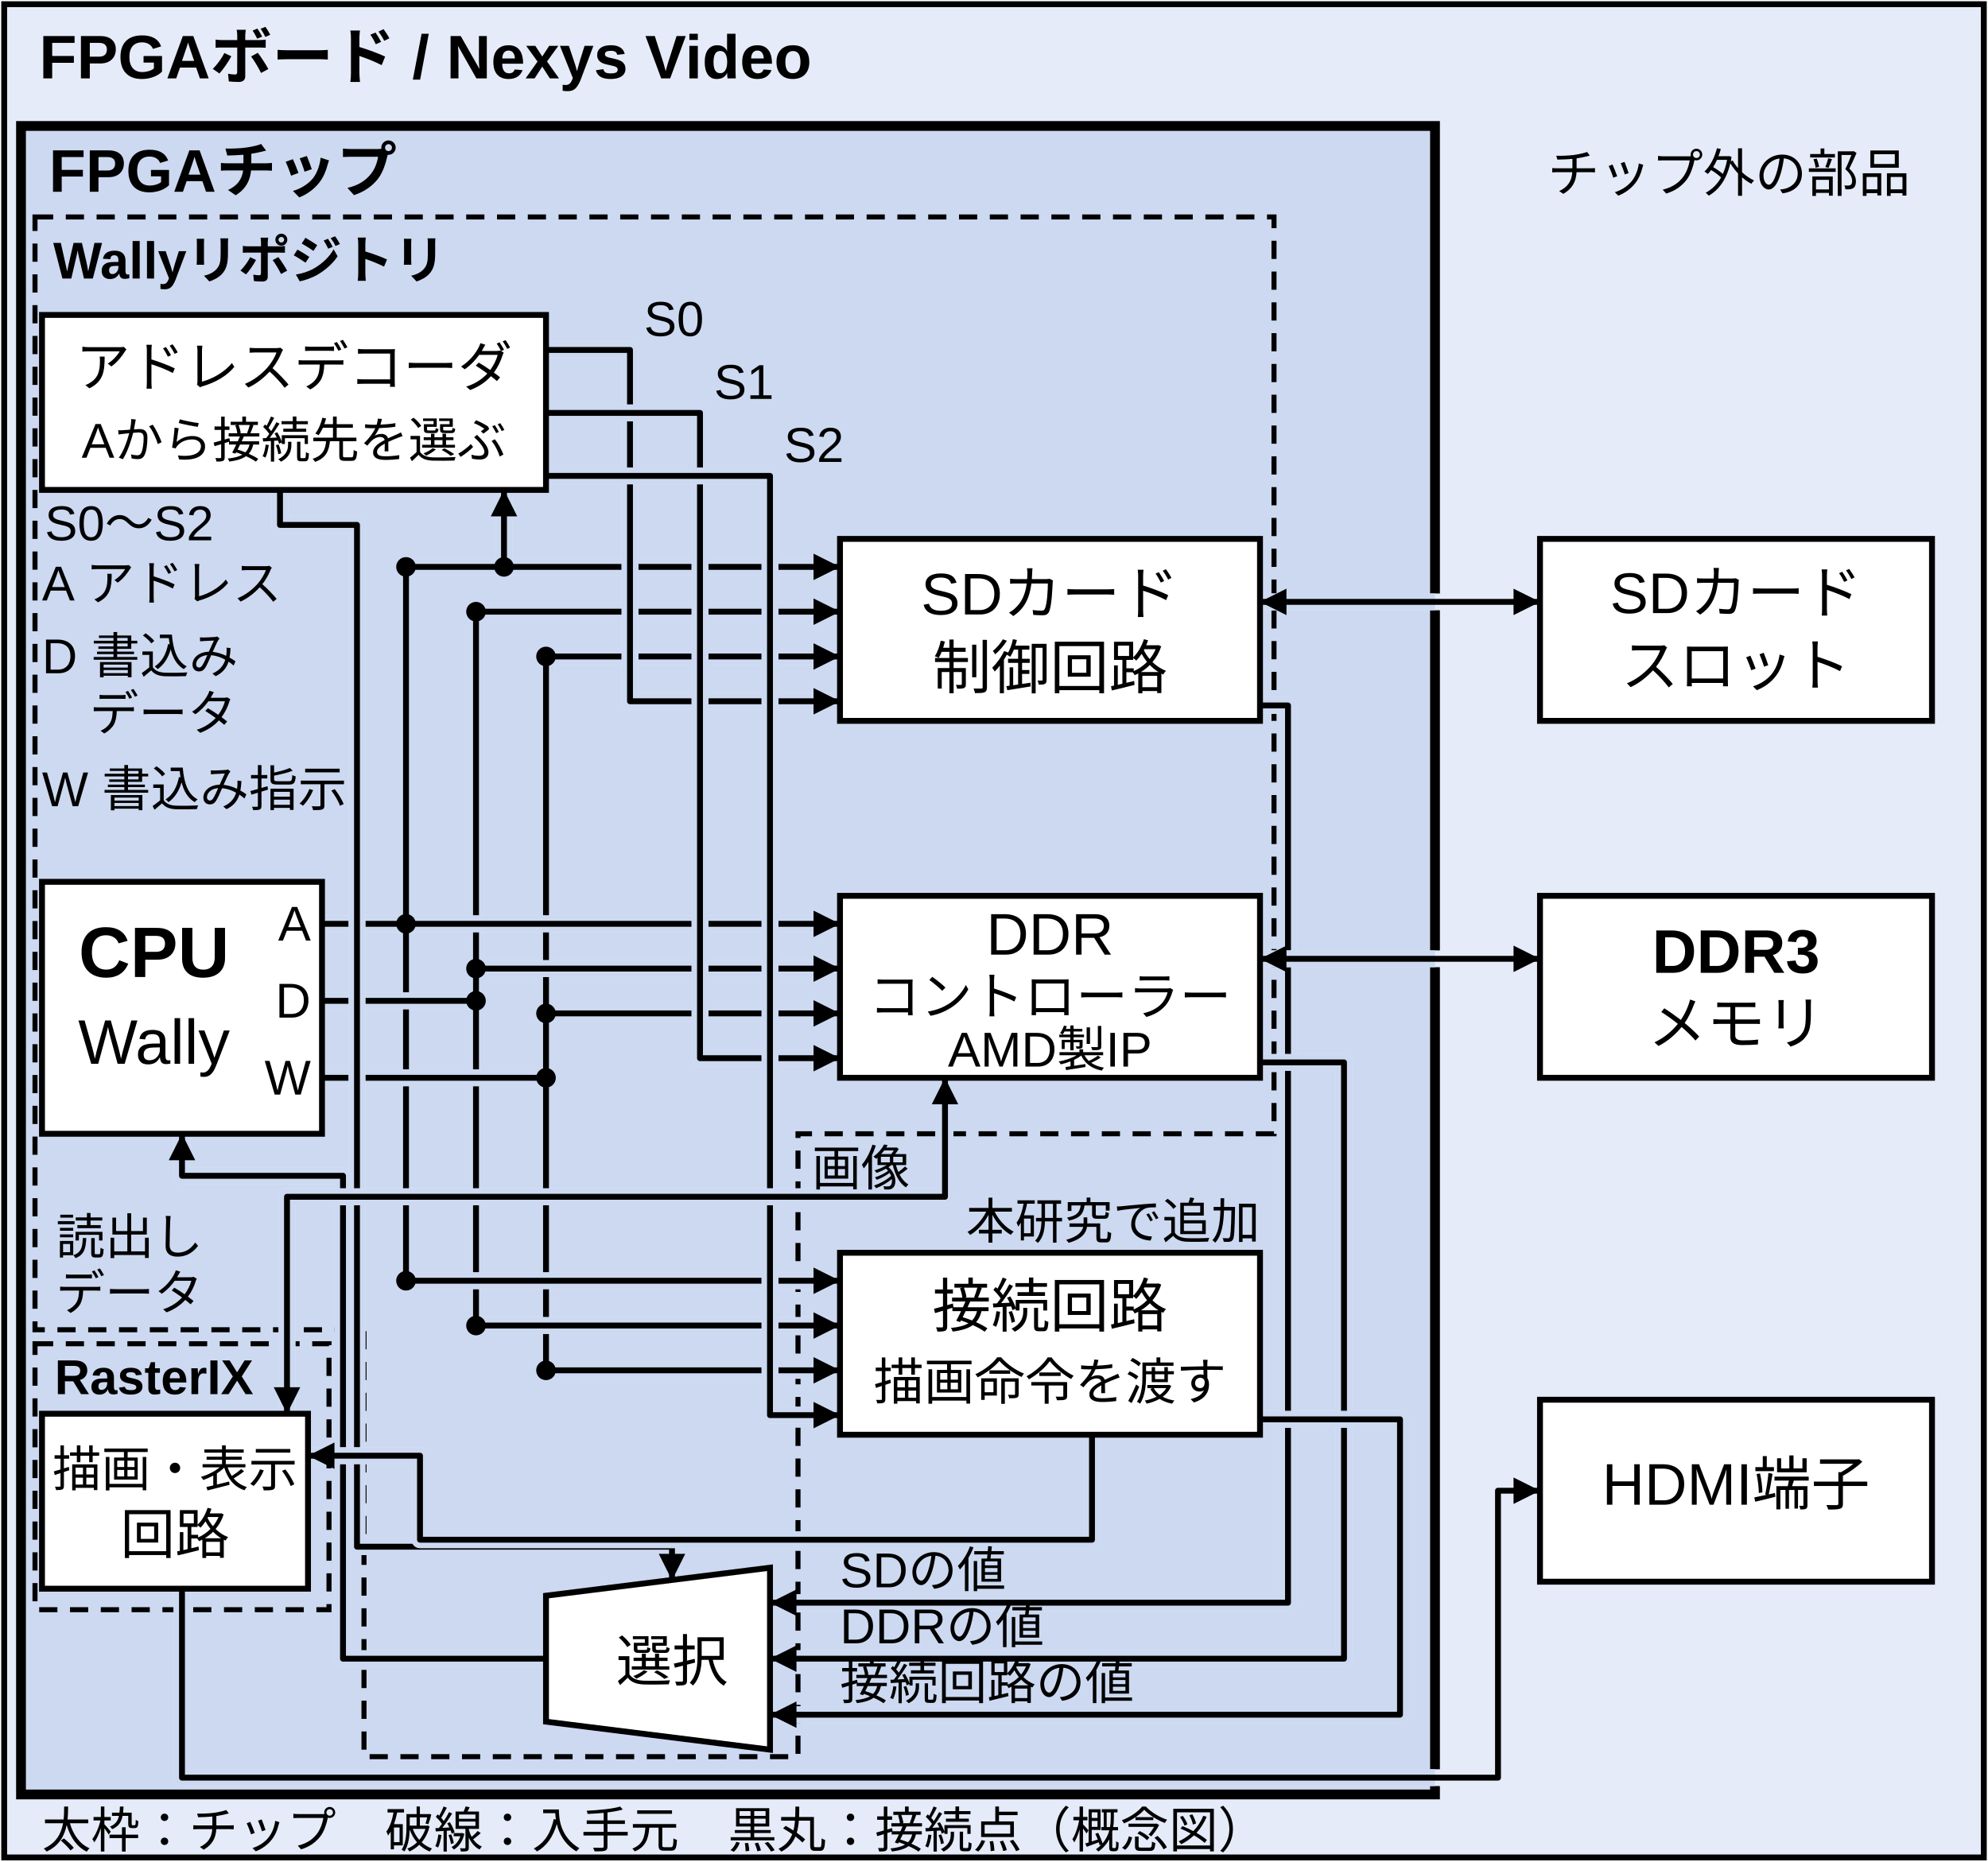
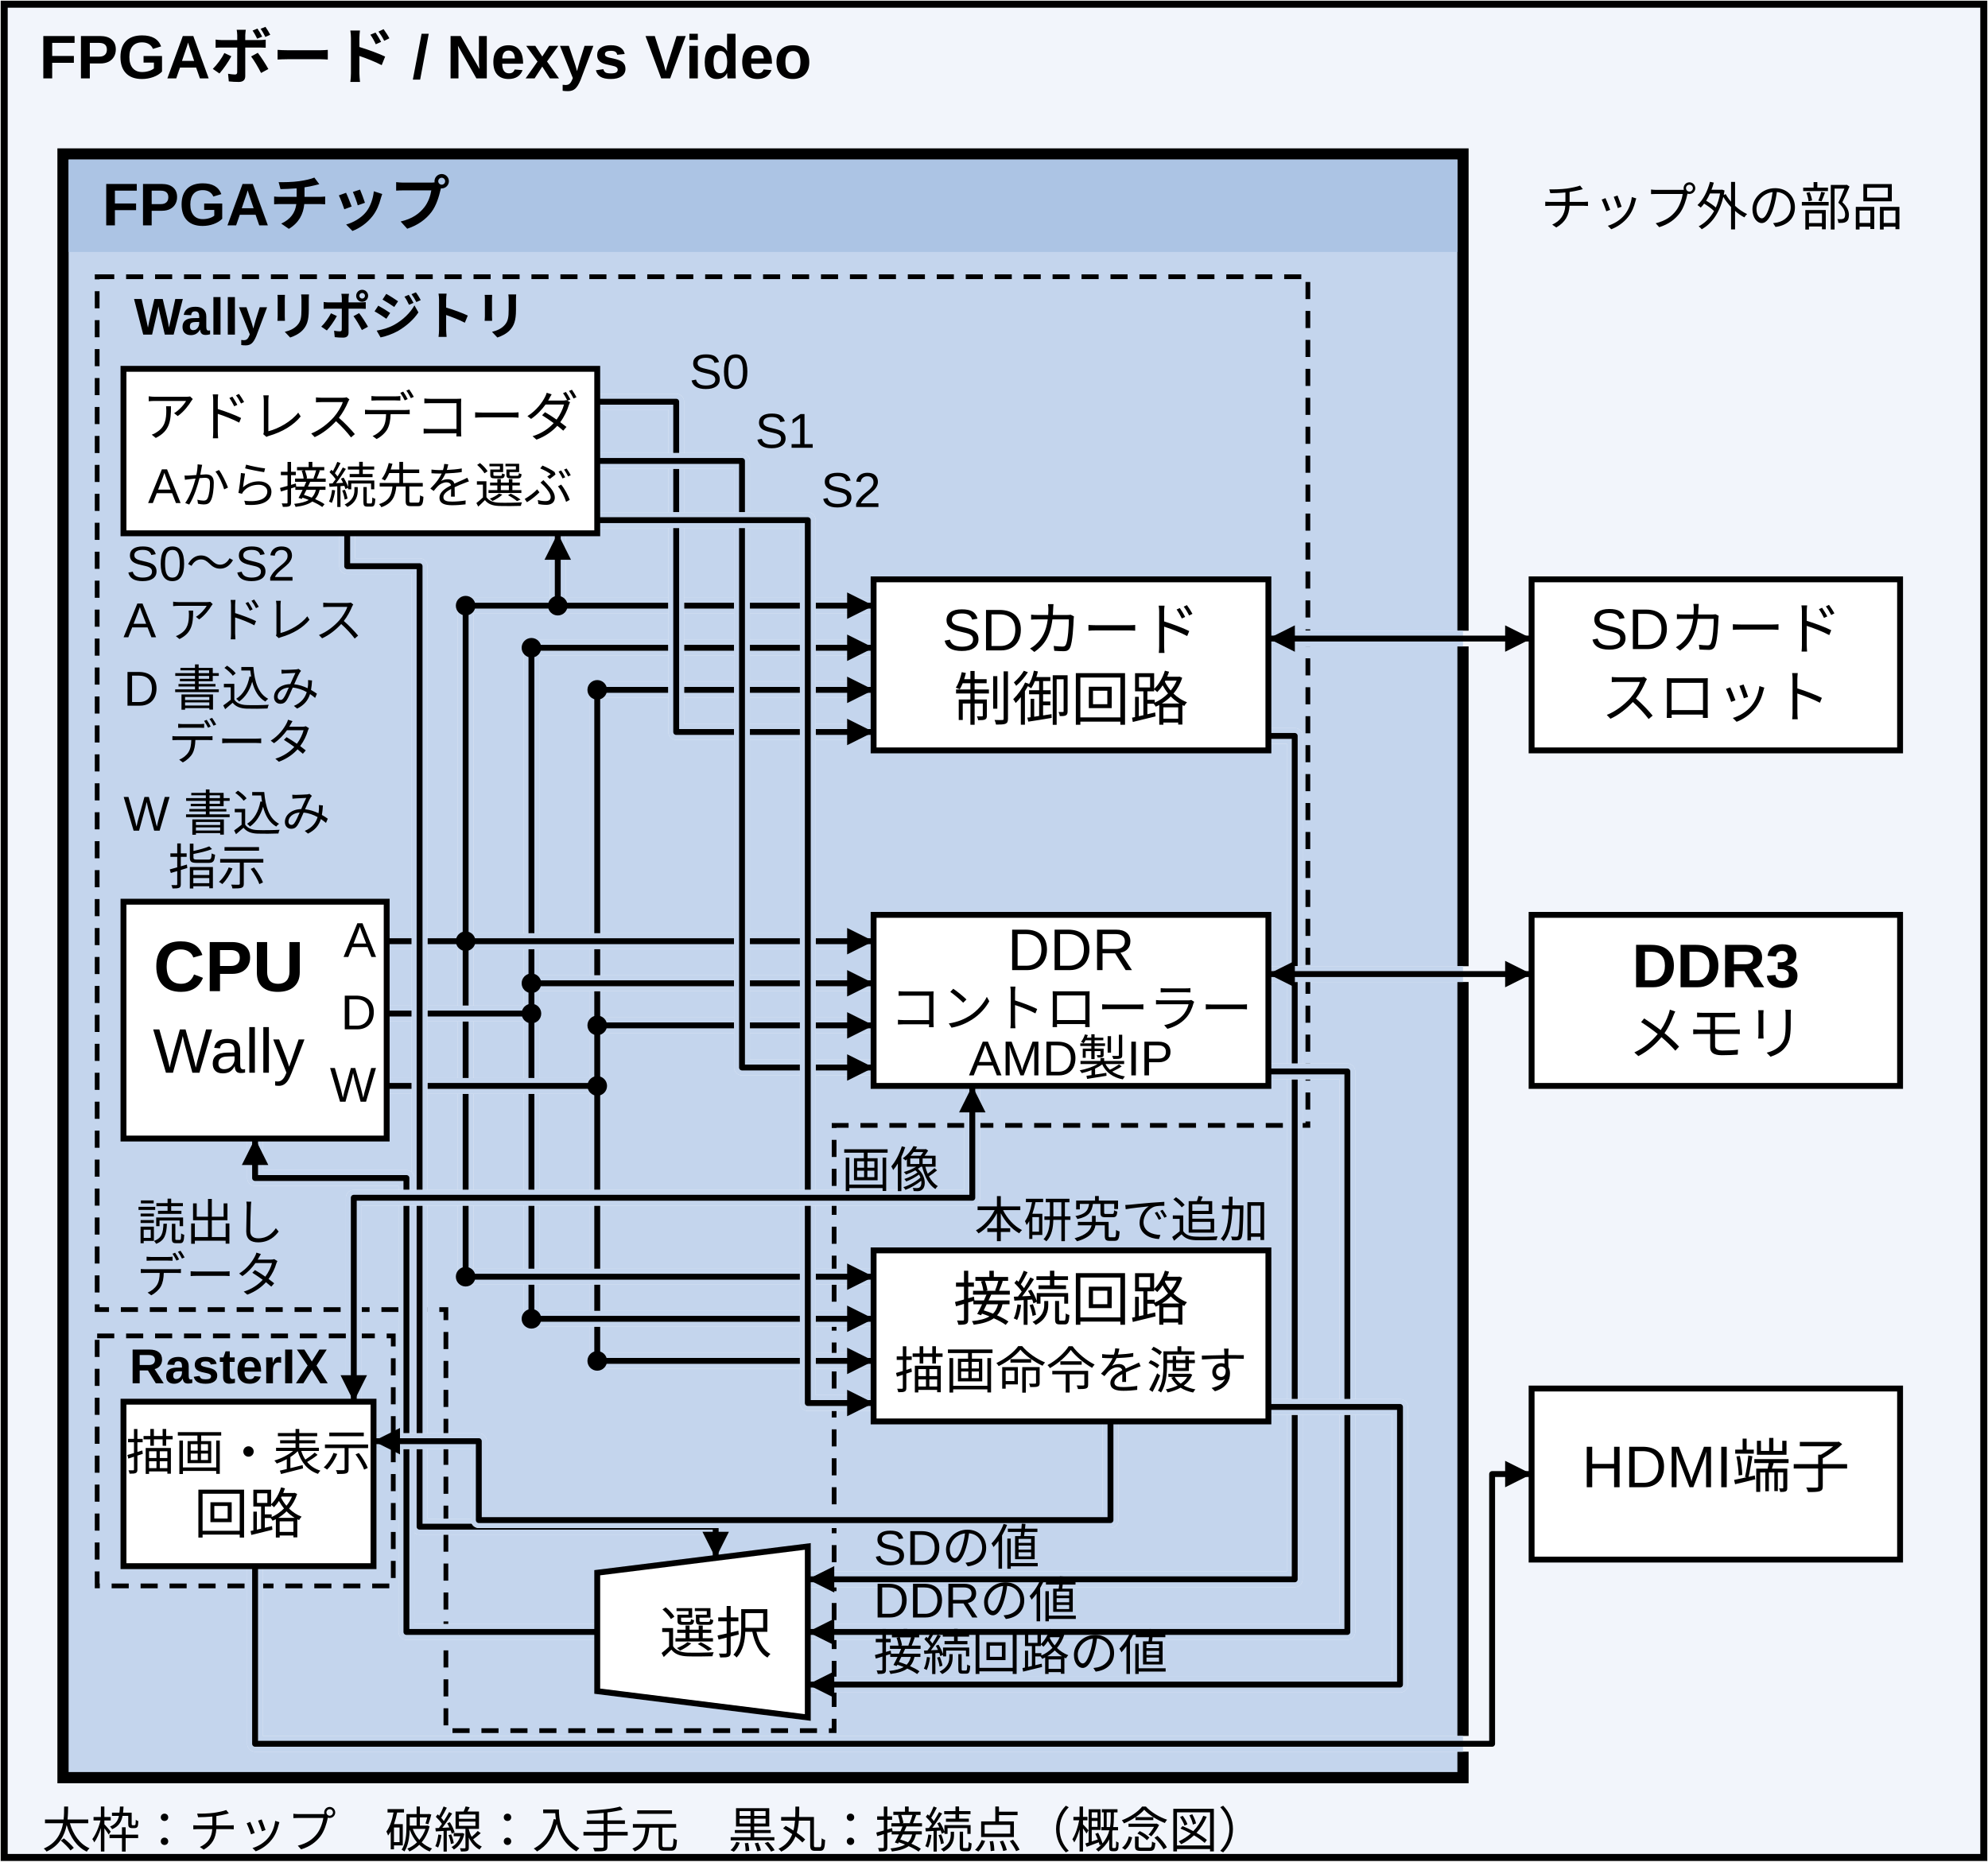
<svg xmlns="http://www.w3.org/2000/svg" width="1420" height="1330" viewBox="0 0 1420 1330" role="img" aria-labelledby="title desc">
  <defs>
    <clipPath id="chip-area" clipPathUnits="userSpaceOnUse">
-       <rect x="15" y="-60" width="1010" height="1192" />
+       <rect x="-15.957" y="-88.298" width="1063.83" height="1234.043" />
    </clipPath>
    <marker id="arrow" viewBox="0 0 10 10" refX="10" refY="5" markerWidth="4.5" markerHeight="4.5" orient="auto-start-reverse">
      <path d="M0 0L10 5L0 10Z" fill="#000000" />
    </marker>
    <marker id="blue-arrow" viewBox="0 0 10 10" refX="10" refY="5" markerWidth="4.5" markerHeight="4.5" orient="auto-start-reverse">
      <path d="M0 0L10 5L0 10Z" fill="#000000" />
    </marker>
  </defs>
  <rect width="1420" height="1330" fill="white" />
  <g font-family="Yu Gothic,Arial,sans-serif" fill="#000000">
-     <rect x="3" y="3" width="1414" height="1324" fill="#E5EBF8" stroke="#000000" stroke-width="4.2" />
+     <rect x="3" y="3" width="1414" height="1324" fill="#F2F5FB" stroke="#000000" stroke-width="5" id="fpga-board" />
    <text x="28" y="56" font-size="44.0" text-anchor="start" fill="#000000" font-weight="bold">FPGAボード / Nexys Video</text>
-     <rect x="15" y="90" width="1010" height="1192" fill="#CCD9F1" stroke="#000000" stroke-width="7" />
-     <text x="35" y="137" font-size="43.0" text-anchor="start" fill="#000000" font-weight="bold">FPGAチップ</text>
-     <text x="1235" y="137" font-size="37.0" text-anchor="middle" fill="#000000" font-weight="500">チップ外の部品</text>
-     <g transform="translate(0 150)">
-       <path d="M25 5H910V660H570V1105H260V800H25Z" fill="none" stroke="#000000" stroke-width="3.6" stroke-dasharray="13 9" />
-       <text x="38" y="49" font-size="37.0" text-anchor="start" fill="#000000" font-weight="bold">Wallyリポジトリ</text>
-       <rect x="25" y="810" width="210" height="190" fill="none" stroke="#000000" stroke-width="3.6" stroke-dasharray="13 9" />
-       <text x="110" y="846" font-size="35" text-anchor="middle" fill="#000000" font-weight="bold">RasterIX</text>
-       <path d="M290 255L290 765" fill="none" stroke="#E5EBF8" stroke-width="12" stroke-linejoin="round" />
-       <path d="M290 255L290 765" fill="none" stroke="#CCD9F1" stroke-width="12" stroke-linejoin="round" clip-path="url(#chip-area)" />
-       <path data-net="A" d="M290 255L290 765" fill="none" stroke="#000000" stroke-width="4.2" stroke-linejoin="round" />
-       <path d="M340 287L340 797" fill="none" stroke="#E5EBF8" stroke-width="12" stroke-linejoin="round" />
-       <path d="M340 287L340 797" fill="none" stroke="#CCD9F1" stroke-width="12" stroke-linejoin="round" clip-path="url(#chip-area)" />
-       <path data-net="D" d="M340 287L340 797" fill="none" stroke="#000000" stroke-width="4.2" stroke-linejoin="round" />
-       <path d="M390 319L390 829" fill="none" stroke="#E5EBF8" stroke-width="12" stroke-linejoin="round" />
-       <path d="M390 319L390 829" fill="none" stroke="#CCD9F1" stroke-width="12" stroke-linejoin="round" clip-path="url(#chip-area)" />
-       <path data-net="W" d="M390 319L390 829" fill="none" stroke="#000000" stroke-width="4.2" stroke-linejoin="round" />
-       <path d="M290 255L600 255" fill="none" stroke="#E5EBF8" stroke-width="12" stroke-linejoin="round" />
-       <path d="M290 255L600 255" fill="none" stroke="#CCD9F1" stroke-width="12" stroke-linejoin="round" clip-path="url(#chip-area)" />
-       <path data-net="A" d="M290 255L600 255" fill="none" stroke="#000000" stroke-width="4.2" stroke-linejoin="round" marker-end="url(#arrow)" />
-       <path d="M340 287L600 287" fill="none" stroke="#E5EBF8" stroke-width="12" stroke-linejoin="round" />
-       <path d="M340 287L600 287" fill="none" stroke="#CCD9F1" stroke-width="12" stroke-linejoin="round" clip-path="url(#chip-area)" />
-       <path data-net="D" d="M340 287L600 287" fill="none" stroke="#000000" stroke-width="4.2" stroke-linejoin="round" marker-end="url(#arrow)" />
-       <path d="M390 319L600 319" fill="none" stroke="#E5EBF8" stroke-width="12" stroke-linejoin="round" />
-       <path d="M390 319L600 319" fill="none" stroke="#CCD9F1" stroke-width="12" stroke-linejoin="round" clip-path="url(#chip-area)" />
-       <path data-net="W" d="M390 319L600 319" fill="none" stroke="#000000" stroke-width="4.2" stroke-linejoin="round" marker-end="url(#arrow)" />
-       <path d="M290 510L600 510" fill="none" stroke="#E5EBF8" stroke-width="12" stroke-linejoin="round" />
-       <path d="M290 510L600 510" fill="none" stroke="#CCD9F1" stroke-width="12" stroke-linejoin="round" clip-path="url(#chip-area)" />
-       <path data-net="A" d="M290 510L600 510" fill="none" stroke="#000000" stroke-width="4.2" stroke-linejoin="round" marker-end="url(#arrow)" />
-       <path d="M340 542L600 542" fill="none" stroke="#E5EBF8" stroke-width="12" stroke-linejoin="round" />
-       <path d="M340 542L600 542" fill="none" stroke="#CCD9F1" stroke-width="12" stroke-linejoin="round" clip-path="url(#chip-area)" />
-       <path data-net="D" d="M340 542L600 542" fill="none" stroke="#000000" stroke-width="4.2" stroke-linejoin="round" marker-end="url(#arrow)" />
-       <path d="M390 574L600 574" fill="none" stroke="#E5EBF8" stroke-width="12" stroke-linejoin="round" />
-       <path d="M390 574L600 574" fill="none" stroke="#CCD9F1" stroke-width="12" stroke-linejoin="round" clip-path="url(#chip-area)" />
-       <path data-net="W" d="M390 574L600 574" fill="none" stroke="#000000" stroke-width="4.2" stroke-linejoin="round" marker-end="url(#arrow)" />
-       <path d="M290 765L600 765" fill="none" stroke="#E5EBF8" stroke-width="12" stroke-linejoin="round" />
-       <path d="M290 765L600 765" fill="none" stroke="#CCD9F1" stroke-width="12" stroke-linejoin="round" clip-path="url(#chip-area)" />
-       <path data-net="A" d="M290 765L600 765" fill="none" stroke="#000000" stroke-width="4.2" stroke-linejoin="round" marker-end="url(#blue-arrow)" />
-       <path d="M340 797L600 797" fill="none" stroke="#E5EBF8" stroke-width="12" stroke-linejoin="round" />
-       <path d="M340 797L600 797" fill="none" stroke="#CCD9F1" stroke-width="12" stroke-linejoin="round" clip-path="url(#chip-area)" />
-       <path data-net="D" d="M340 797L600 797" fill="none" stroke="#000000" stroke-width="4.2" stroke-linejoin="round" marker-end="url(#blue-arrow)" />
-       <path d="M390 829L600 829" fill="none" stroke="#E5EBF8" stroke-width="12" stroke-linejoin="round" />
-       <path d="M390 829L600 829" fill="none" stroke="#CCD9F1" stroke-width="12" stroke-linejoin="round" clip-path="url(#chip-area)" />
-       <path data-net="W" d="M390 829L600 829" fill="none" stroke="#000000" stroke-width="4.2" stroke-linejoin="round" marker-end="url(#blue-arrow)" />
-       <path d="M230 510L290 510" fill="none" stroke="#E5EBF8" stroke-width="12" stroke-linejoin="round" />
-       <path d="M230 510L290 510" fill="none" stroke="#CCD9F1" stroke-width="12" stroke-linejoin="round" clip-path="url(#chip-area)" />
-       <path data-net="A" d="M230 510L290 510" fill="none" stroke="#000000" stroke-width="4.2" stroke-linejoin="round" />
-       <path d="M230 565L340 565" fill="none" stroke="#E5EBF8" stroke-width="12" stroke-linejoin="round" />
-       <path d="M230 565L340 565" fill="none" stroke="#CCD9F1" stroke-width="12" stroke-linejoin="round" clip-path="url(#chip-area)" />
-       <path data-net="D" d="M230 565L340 565" fill="none" stroke="#000000" stroke-width="4.2" stroke-linejoin="round" />
-       <path d="M230 620L390 620" fill="none" stroke="#E5EBF8" stroke-width="12" stroke-linejoin="round" />
-       <path d="M230 620L390 620" fill="none" stroke="#CCD9F1" stroke-width="12" stroke-linejoin="round" clip-path="url(#chip-area)" />
-       <path data-net="W" d="M230 620L390 620" fill="none" stroke="#000000" stroke-width="4.2" stroke-linejoin="round" />
-       <path d="M360 255L360 200" fill="none" stroke="#E5EBF8" stroke-width="12" stroke-linejoin="round" />
-       <path d="M360 255L360 200" fill="none" stroke="#CCD9F1" stroke-width="12" stroke-linejoin="round" clip-path="url(#chip-area)" />
-       <path data-net="A" d="M360 255L360 200" fill="none" stroke="#000000" stroke-width="4.2" stroke-linejoin="round" marker-end="url(#arrow)" />
-       <path d="M390 100L450 100L450 351L600 351" fill="none" stroke="#E5EBF8" stroke-width="12" stroke-linejoin="round" />
-       <path d="M390 100L450 100L450 351L600 351" fill="none" stroke="#CCD9F1" stroke-width="12" stroke-linejoin="round" clip-path="url(#chip-area)" />
-       <path data-net="S0" d="M390 100L450 100L450 351L600 351" fill="none" stroke="#000000" stroke-width="4.2" stroke-linejoin="round" marker-end="url(#arrow)" />
-       <path d="M390 145L500 145L500 606L600 606" fill="none" stroke="#E5EBF8" stroke-width="12" stroke-linejoin="round" />
-       <path d="M390 145L500 145L500 606L600 606" fill="none" stroke="#CCD9F1" stroke-width="12" stroke-linejoin="round" clip-path="url(#chip-area)" />
-       <path data-net="S1" d="M390 145L500 145L500 606L600 606" fill="none" stroke="#000000" stroke-width="4.2" stroke-linejoin="round" marker-end="url(#arrow)" />
-       <path d="M390 190L550 190L550 861L600 861" fill="none" stroke="#E5EBF8" stroke-width="12" stroke-linejoin="round" />
-       <path d="M390 190L550 190L550 861L600 861" fill="none" stroke="#CCD9F1" stroke-width="12" stroke-linejoin="round" clip-path="url(#chip-area)" />
-       <path data-net="S2" d="M390 190L550 190L550 861L600 861" fill="none" stroke="#000000" stroke-width="4.2" stroke-linejoin="round" marker-end="url(#blue-arrow)" />
-       <path d="M200 200L200 225L255 225L255 955L480 955L480 979" fill="none" stroke="#E5EBF8" stroke-width="12" stroke-linejoin="round" />
-       <path d="M200 200L200 225L255 225L255 955L480 955L480 979" fill="none" stroke="#CCD9F1" stroke-width="12" stroke-linejoin="round" clip-path="url(#chip-area)" />
-       <path data-net="S0,S1,S2" d="M200 200L200 225L255 225L255 955L480 955L480 979" fill="none" stroke="#000000" stroke-width="4.2" stroke-linejoin="round" marker-end="url(#arrow)" />
-       <path d="M900 354L920 354L920 995L550 995" fill="none" stroke="#E5EBF8" stroke-width="12" stroke-linejoin="round" />
-       <path d="M900 354L920 354L920 995L550 995" fill="none" stroke="#CCD9F1" stroke-width="12" stroke-linejoin="round" clip-path="url(#chip-area)" />
-       <path data-net="ReadSD" d="M900 354L920 354L920 995L550 995" fill="none" stroke="#000000" stroke-width="4.2" stroke-linejoin="round" marker-end="url(#arrow)" />
-       <path d="M900 609L960 609L960 1035L550 1035" fill="none" stroke="#E5EBF8" stroke-width="12" stroke-linejoin="round" />
-       <path d="M900 609L960 609L960 1035L550 1035" fill="none" stroke="#CCD9F1" stroke-width="12" stroke-linejoin="round" clip-path="url(#chip-area)" />
-       <path data-net="ReadDDR" d="M900 609L960 609L960 1035L550 1035" fill="none" stroke="#000000" stroke-width="4.2" stroke-linejoin="round" marker-end="url(#arrow)" />
-       <path d="M900 864L1000 864L1000 1075L550 1075" fill="none" stroke="#E5EBF8" stroke-width="12" stroke-linejoin="round" />
-       <path d="M900 864L1000 864L1000 1075L550 1075" fill="none" stroke="#CCD9F1" stroke-width="12" stroke-linejoin="round" clip-path="url(#chip-area)" />
-       <path data-net="ReadGraphicsPort" d="M900 864L1000 864L1000 1075L550 1075" fill="none" stroke="#000000" stroke-width="4.2" stroke-linejoin="round" marker-end="url(#blue-arrow)" />
-       <path d="M390 1035L245 1035L245 690L130 690L130 660" fill="none" stroke="#E5EBF8" stroke-width="12" stroke-linejoin="round" />
-       <path d="M390 1035L245 1035L245 690L130 690L130 660" fill="none" stroke="#CCD9F1" stroke-width="12" stroke-linejoin="round" clip-path="url(#chip-area)" />
-       <path data-net="ReadData" d="M390 1035L245 1035L245 690L130 690L130 660" fill="none" stroke="#000000" stroke-width="4.2" stroke-linejoin="round" marker-end="url(#arrow)" />
-       <path d="M780 875L780 950L300 950L300 890L220 890" fill="none" stroke="#E5EBF8" stroke-width="12" stroke-linejoin="round" />
-       <path d="M780 875L780 950L300 950L300 890L220 890" fill="none" stroke="#CCD9F1" stroke-width="12" stroke-linejoin="round" clip-path="url(#chip-area)" />
-       <path data-net="DrawingCommands" d="M780 875L780 950L300 950L300 890L220 890" fill="none" stroke="#000000" stroke-width="4.2" stroke-linejoin="round" marker-end="url(#blue-arrow)" />
-       <path d="M205 860L205 705L675 705L675 620" fill="none" stroke="#E5EBF8" stroke-width="12" stroke-linejoin="round" />
-       <path d="M205 860L205 705L675 705L675 620" fill="none" stroke="#CCD9F1" stroke-width="12" stroke-linejoin="round" clip-path="url(#chip-area)" />
-       <path data-net="ImageMemory" d="M205 860L205 705L675 705L675 620" fill="none" stroke="#000000" stroke-width="4.2" stroke-linejoin="round" marker-end="url(#blue-arrow)" marker-start="url(#blue-arrow)" />
-       <path d="M900 280L1100 280" fill="none" stroke="#E5EBF8" stroke-width="12" stroke-linejoin="round" />
-       <path d="M900 280L1100 280" fill="none" stroke="#CCD9F1" stroke-width="12" stroke-linejoin="round" clip-path="url(#chip-area)" />
-       <path data-net="SDPhysical" d="M900 280L1100 280" fill="none" stroke="#000000" stroke-width="4.2" stroke-linejoin="round" marker-end="url(#arrow)" marker-start="url(#arrow)" />
-       <path d="M900 535L1100 535" fill="none" stroke="#E5EBF8" stroke-width="12" stroke-linejoin="round" />
-       <path d="M900 535L1100 535" fill="none" stroke="#CCD9F1" stroke-width="12" stroke-linejoin="round" clip-path="url(#chip-area)" />
-       <path data-net="DDRPhysical" d="M900 535L1100 535" fill="none" stroke="#000000" stroke-width="4.2" stroke-linejoin="round" marker-end="url(#arrow)" marker-start="url(#arrow)" />
-       <path d="M130 985L130 1120L1070 1120L1070 915L1100 915" fill="none" stroke="#E5EBF8" stroke-width="12" stroke-linejoin="round" />
-       <path d="M130 985L130 1120L1070 1120L1070 915L1100 915" fill="none" stroke="#CCD9F1" stroke-width="12" stroke-linejoin="round" clip-path="url(#chip-area)" />
-       <path data-net="Video" d="M130 985L130 1120L1070 1120L1070 915L1100 915" fill="none" stroke="#000000" stroke-width="4.2" stroke-linejoin="round" marker-end="url(#blue-arrow)" />
-       <circle cx="290" cy="255" r="7" fill="#000000" />
-       <circle cx="290" cy="510" r="7" fill="#000000" />
-       <circle cx="290" cy="765" r="7" fill="#000000" />
-       <circle cx="340" cy="287" r="7" fill="#000000" />
-       <circle cx="340" cy="542" r="7" fill="#000000" />
-       <circle cx="340" cy="565" r="7" fill="#000000" />
-       <circle cx="340" cy="797" r="7" fill="#000000" />
-       <circle cx="390" cy="319" r="7" fill="#000000" />
-       <circle cx="390" cy="574" r="7" fill="#000000" />
-       <circle cx="390" cy="620" r="7" fill="#000000" />
-       <circle cx="390" cy="829" r="7" fill="#000000" />
-       <circle cx="360" cy="255" r="7" fill="#000000" />
-       <rect x="30" y="75" width="360" height="125" fill="white" stroke="#000000" stroke-width="4.2" />
-       <text x="210" y="126" font-size="39.0" text-anchor="middle" fill="#000000" font-weight="500">アドレスデコーダ</text>
-       <text x="210" y="177" font-size="35" text-anchor="middle" fill="#000000" font-weight="500">Aから接続先を選ぶ</text>
-       <rect x="30" y="480" width="200" height="180" fill="white" stroke="#000000" stroke-width="4.2" />
-       <text x="110" y="548" font-size="51.0" text-anchor="middle" fill="#000000" font-weight="bold">CPU</text>
-       <text x="110" y="610" font-size="45.0" text-anchor="middle" fill="#000000" font-weight="500">Wally</text>
-       <rect x="600" y="235" width="300" height="130" fill="white" stroke="#000000" stroke-width="4.2" />
-       <text x="750" y="289" font-size="42.0" text-anchor="middle" fill="#000000" font-weight="500">SDカード</text>
-       <text x="750" y="342" font-size="42.0" text-anchor="middle" fill="#000000" font-weight="500">制御回路</text>
-       <rect x="600" y="490" width="300" height="130" fill="white" stroke="#000000" stroke-width="4.2" />
-       <text x="750" y="532" font-size="42.0" text-anchor="middle" fill="#000000" font-weight="500">DDR</text>
-       <text x="750" y="575" font-size="37.0" text-anchor="middle" fill="#000000" font-weight="500">コントローラー</text>
-       <text x="750" y="612" font-size="35" text-anchor="middle" fill="#000000" font-weight="500">AMD製IP</text>
-       <rect x="600" y="745" width="300" height="130" fill="white" stroke="#000000" stroke-width="4.2" />
-       <text x="750" y="798" font-size="42.0" text-anchor="middle" fill="#000000" font-weight="500">接続回路</text>
-       <text x="750" y="850" font-size="36.0" text-anchor="middle" fill="#000000" font-weight="500">描画命令を渡す</text>
-       <rect x="30" y="860" width="190" height="125" fill="white" stroke="#000000" stroke-width="4.2" />
-       <text x="125" y="912" font-size="35" text-anchor="middle" fill="#000000" font-weight="500">描画・表示</text>
-       <text x="125" y="960" font-size="39.0" text-anchor="middle" fill="#000000" font-weight="500">回路</text>
-       <path d="M390 990L550 970V1100L390 1080Z" fill="white" stroke="#000000" stroke-width="4.2" />
-       <text x="480" y="1051" font-size="40.0" text-anchor="middle" fill="#000000" font-weight="500">選択</text>
-       <rect x="1100" y="235" width="280" height="130" fill="white" stroke="#000000" stroke-width="4.2" />
-       <text x="1240" y="288" font-size="41.0" text-anchor="middle" fill="#000000" font-weight="500">SDカード</text>
-       <text x="1240" y="340" font-size="41.0" text-anchor="middle" fill="#000000" font-weight="500">スロット</text>
-       <rect x="1100" y="490" width="280" height="130" fill="white" stroke="#000000" stroke-width="4.2" />
-       <text x="1240" y="545" font-size="44.0" text-anchor="middle" fill="#000000" font-weight="bold">DDR3</text>
-       <text x="1240" y="596" font-size="42.0" text-anchor="middle" fill="#000000" font-weight="500">メモリ</text>
-       <rect x="1100" y="850" width="280" height="130" fill="white" stroke="#000000" stroke-width="4.2" />
-       <text x="1240" y="925" font-size="42.0" text-anchor="middle" fill="#000000" font-weight="500">HDMI端子</text>
-       <text x="30" y="279" font-size="35" text-anchor="start" fill="#000000" font-weight="500">A  アドレス</text>
-       <text x="30" y="331" font-size="35" text-anchor="start" fill="#000000" font-weight="500">D  書込み</text>
-       <text x="64" y="372" font-size="35" text-anchor="start" fill="#000000" font-weight="500">データ</text>
-       <text x="30" y="426" font-size="35" text-anchor="start" fill="#000000" font-weight="500">W  書込み指示</text>
-       <text x="222" y="522" font-size="35" text-anchor="end" fill="#000000" font-weight="500">A</text>
-       <text x="222" y="577" font-size="35" text-anchor="end" fill="#000000" font-weight="500">D</text>
-       <text x="222" y="632" font-size="35" text-anchor="end" fill="#000000" font-weight="500">W</text>
-       <text x="460" y="90" font-size="35" text-anchor="start" fill="#000000" font-weight="500">S0</text>
-       <text x="510" y="135" font-size="35" text-anchor="start" fill="#000000" font-weight="500">S1</text>
-       <text x="560" y="180" font-size="35" text-anchor="start" fill="#000000" font-weight="500">S2</text>
-       <text x="32" y="236" font-size="35" text-anchor="start" fill="#000000" font-weight="500">S0〜S2</text>
-       <text x="40" y="746" font-size="35" text-anchor="start" fill="#000000" font-weight="500">読出し</text>
-       <text x="40" y="786" font-size="35" text-anchor="start" fill="#000000" font-weight="500">データ</text>
-       <text x="900" y="735" font-size="35" text-anchor="end" fill="#000000" font-weight="500">本研究で追加</text>
-       <text x="600" y="984" font-size="35" text-anchor="start" fill="#000000" font-weight="500">SDの値</text>
-       <text x="600" y="1024" font-size="35" text-anchor="start" fill="#000000" font-weight="500">DDRの値</text>
-       <text x="600" y="1064" font-size="35" text-anchor="start" fill="#000000" font-weight="500">接続回路の値</text>
-       <text x="650" y="697" font-size="35" text-anchor="end" fill="#000000" font-weight="500">画像</text>
+     <rect x="45" y="110" width="1000" height="1160" fill="#C4D5ED" stroke="#000000" stroke-width="8" id="fpga-chip" />
+     <rect x="49" y="114" width="992" height="66" fill="#ACC4E4" />
+     <text x="73" y="161" font-size="43" text-anchor="start" fill="#000000" font-weight="bold">FPGAチップ</text>
+     <text x="1230" y="161" font-size="37" text-anchor="middle" fill="#000000" font-weight="500">チップ外の部品</text>
+     <g transform="translate(60 193) scale(0.94)">
+       <path d="M10 5H930V650H570V1110H275V790H10Z" fill="none" stroke="#000000" stroke-width="3.6" stroke-dasharray="13 9" />
+       <text x="38" y="49" font-size="39.362" text-anchor="start" fill="#000000" font-weight="bold">Wallyリポジトリ</text>
+       <rect x="10" y="810" width="225" height="190" fill="none" stroke="#000000" stroke-width="3.6" stroke-dasharray="13 9" />
+       <text x="110" y="846" font-size="37.234" text-anchor="middle" fill="#000000" font-weight="bold">RasterIX</text>
+       <path d="M290 255L290 765" fill="none" stroke="#F2F5FB" stroke-width="12" stroke-linejoin="round" />
+       <path d="M290 255L290 765" fill="none" stroke="#C4D5ED" stroke-width="12" stroke-linejoin="round" clip-path="url(#chip-area)" />
+       <path data-net="A" d="M290 255L290 765" fill="none" stroke="#000000" stroke-width="4.468" stroke-linejoin="round" />
+       <path d="M340 287L340 797" fill="none" stroke="#F2F5FB" stroke-width="12" stroke-linejoin="round" />
+       <path d="M340 287L340 797" fill="none" stroke="#C4D5ED" stroke-width="12" stroke-linejoin="round" clip-path="url(#chip-area)" />
+       <path data-net="D" d="M340 287L340 797" fill="none" stroke="#000000" stroke-width="4.468" stroke-linejoin="round" />
+       <path d="M390 319L390 829" fill="none" stroke="#F2F5FB" stroke-width="12" stroke-linejoin="round" />
+       <path d="M390 319L390 829" fill="none" stroke="#C4D5ED" stroke-width="12" stroke-linejoin="round" clip-path="url(#chip-area)" />
+       <path data-net="W" d="M390 319L390 829" fill="none" stroke="#000000" stroke-width="4.468" stroke-linejoin="round" />
+       <path d="M290 255L600 255" fill="none" stroke="#F2F5FB" stroke-width="12" stroke-linejoin="round" />
+       <path d="M290 255L600 255" fill="none" stroke="#C4D5ED" stroke-width="12" stroke-linejoin="round" clip-path="url(#chip-area)" />
+       <path data-net="A" d="M290 255L600 255" fill="none" stroke="#000000" stroke-width="4.468" stroke-linejoin="round" marker-end="url(#arrow)" />
+       <path d="M340 287L600 287" fill="none" stroke="#F2F5FB" stroke-width="12" stroke-linejoin="round" />
+       <path d="M340 287L600 287" fill="none" stroke="#C4D5ED" stroke-width="12" stroke-linejoin="round" clip-path="url(#chip-area)" />
+       <path data-net="D" d="M340 287L600 287" fill="none" stroke="#000000" stroke-width="4.468" stroke-linejoin="round" marker-end="url(#arrow)" />
+       <path d="M390 319L600 319" fill="none" stroke="#F2F5FB" stroke-width="12" stroke-linejoin="round" />
+       <path d="M390 319L600 319" fill="none" stroke="#C4D5ED" stroke-width="12" stroke-linejoin="round" clip-path="url(#chip-area)" />
+       <path data-net="W" d="M390 319L600 319" fill="none" stroke="#000000" stroke-width="4.468" stroke-linejoin="round" marker-end="url(#arrow)" />
+       <path d="M290 510L600 510" fill="none" stroke="#F2F5FB" stroke-width="12" stroke-linejoin="round" />
+       <path d="M290 510L600 510" fill="none" stroke="#C4D5ED" stroke-width="12" stroke-linejoin="round" clip-path="url(#chip-area)" />
+       <path data-net="A" d="M290 510L600 510" fill="none" stroke="#000000" stroke-width="4.468" stroke-linejoin="round" marker-end="url(#arrow)" />
+       <path d="M340 542L600 542" fill="none" stroke="#F2F5FB" stroke-width="12" stroke-linejoin="round" />
+       <path d="M340 542L600 542" fill="none" stroke="#C4D5ED" stroke-width="12" stroke-linejoin="round" clip-path="url(#chip-area)" />
+       <path data-net="D" d="M340 542L600 542" fill="none" stroke="#000000" stroke-width="4.468" stroke-linejoin="round" marker-end="url(#arrow)" />
+       <path d="M390 574L600 574" fill="none" stroke="#F2F5FB" stroke-width="12" stroke-linejoin="round" />
+       <path d="M390 574L600 574" fill="none" stroke="#C4D5ED" stroke-width="12" stroke-linejoin="round" clip-path="url(#chip-area)" />
+       <path data-net="W" d="M390 574L600 574" fill="none" stroke="#000000" stroke-width="4.468" stroke-linejoin="round" marker-end="url(#arrow)" />
+       <path d="M290 765L600 765" fill="none" stroke="#F2F5FB" stroke-width="12" stroke-linejoin="round" />
+       <path d="M290 765L600 765" fill="none" stroke="#C4D5ED" stroke-width="12" stroke-linejoin="round" clip-path="url(#chip-area)" />
+       <path data-net="A" d="M290 765L600 765" fill="none" stroke="#000000" stroke-width="4.468" stroke-linejoin="round" marker-end="url(#blue-arrow)" />
+       <path d="M340 797L600 797" fill="none" stroke="#F2F5FB" stroke-width="12" stroke-linejoin="round" />
+       <path d="M340 797L600 797" fill="none" stroke="#C4D5ED" stroke-width="12" stroke-linejoin="round" clip-path="url(#chip-area)" />
+       <path data-net="D" d="M340 797L600 797" fill="none" stroke="#000000" stroke-width="4.468" stroke-linejoin="round" marker-end="url(#blue-arrow)" />
+       <path d="M390 829L600 829" fill="none" stroke="#F2F5FB" stroke-width="12" stroke-linejoin="round" />
+       <path d="M390 829L600 829" fill="none" stroke="#C4D5ED" stroke-width="12" stroke-linejoin="round" clip-path="url(#chip-area)" />
+       <path data-net="W" d="M390 829L600 829" fill="none" stroke="#000000" stroke-width="4.468" stroke-linejoin="round" marker-end="url(#blue-arrow)" />
+       <path d="M230 510L290 510" fill="none" stroke="#F2F5FB" stroke-width="12" stroke-linejoin="round" />
+       <path d="M230 510L290 510" fill="none" stroke="#C4D5ED" stroke-width="12" stroke-linejoin="round" clip-path="url(#chip-area)" />
+       <path data-net="A" d="M230 510L290 510" fill="none" stroke="#000000" stroke-width="4.468" stroke-linejoin="round" />
+       <path d="M230 565L340 565" fill="none" stroke="#F2F5FB" stroke-width="12" stroke-linejoin="round" />
+       <path d="M230 565L340 565" fill="none" stroke="#C4D5ED" stroke-width="12" stroke-linejoin="round" clip-path="url(#chip-area)" />
+       <path data-net="D" d="M230 565L340 565" fill="none" stroke="#000000" stroke-width="4.468" stroke-linejoin="round" />
+       <path d="M230 620L390 620" fill="none" stroke="#F2F5FB" stroke-width="12" stroke-linejoin="round" />
+       <path d="M230 620L390 620" fill="none" stroke="#C4D5ED" stroke-width="12" stroke-linejoin="round" clip-path="url(#chip-area)" />
+       <path data-net="W" d="M230 620L390 620" fill="none" stroke="#000000" stroke-width="4.468" stroke-linejoin="round" />
+       <path d="M360 255L360 200" fill="none" stroke="#F2F5FB" stroke-width="12" stroke-linejoin="round" />
+       <path d="M360 255L360 200" fill="none" stroke="#C4D5ED" stroke-width="12" stroke-linejoin="round" clip-path="url(#chip-area)" />
+       <path data-net="A" d="M360 255L360 200" fill="none" stroke="#000000" stroke-width="4.468" stroke-linejoin="round" marker-end="url(#arrow)" />
+       <path d="M390 100L450 100L450 351L600 351" fill="none" stroke="#F2F5FB" stroke-width="12" stroke-linejoin="round" />
+       <path d="M390 100L450 100L450 351L600 351" fill="none" stroke="#C4D5ED" stroke-width="12" stroke-linejoin="round" clip-path="url(#chip-area)" />
+       <path data-net="S0" d="M390 100L450 100L450 351L600 351" fill="none" stroke="#000000" stroke-width="4.468" stroke-linejoin="round" marker-end="url(#arrow)" />
+       <path d="M390 145L500 145L500 606L600 606" fill="none" stroke="#F2F5FB" stroke-width="12" stroke-linejoin="round" />
+       <path d="M390 145L500 145L500 606L600 606" fill="none" stroke="#C4D5ED" stroke-width="12" stroke-linejoin="round" clip-path="url(#chip-area)" />
+       <path data-net="S1" d="M390 145L500 145L500 606L600 606" fill="none" stroke="#000000" stroke-width="4.468" stroke-linejoin="round" marker-end="url(#arrow)" />
+       <path d="M390 190L550 190L550 861L600 861" fill="none" stroke="#F2F5FB" stroke-width="12" stroke-linejoin="round" />
+       <path d="M390 190L550 190L550 861L600 861" fill="none" stroke="#C4D5ED" stroke-width="12" stroke-linejoin="round" clip-path="url(#chip-area)" />
+       <path data-net="S2" d="M390 190L550 190L550 861L600 861" fill="none" stroke="#000000" stroke-width="4.468" stroke-linejoin="round" marker-end="url(#blue-arrow)" />
+       <path d="M200 200L200 225L255 225L255 955L480 955L480 979" fill="none" stroke="#F2F5FB" stroke-width="12" stroke-linejoin="round" />
+       <path d="M200 200L200 225L255 225L255 955L480 955L480 979" fill="none" stroke="#C4D5ED" stroke-width="12" stroke-linejoin="round" clip-path="url(#chip-area)" />
+       <path data-net="S0,S1,S2" d="M200 200L200 225L255 225L255 955L480 955L480 979" fill="none" stroke="#000000" stroke-width="4.468" stroke-linejoin="round" marker-end="url(#arrow)" />
+       <path d="M900 354L920 354L920 995L550 995" fill="none" stroke="#F2F5FB" stroke-width="12" stroke-linejoin="round" />
+       <path d="M900 354L920 354L920 995L550 995" fill="none" stroke="#C4D5ED" stroke-width="12" stroke-linejoin="round" clip-path="url(#chip-area)" />
+       <path data-net="ReadSD" d="M900 354L920 354L920 995L550 995" fill="none" stroke="#000000" stroke-width="4.468" stroke-linejoin="round" marker-end="url(#arrow)" />
+       <path d="M900 609L960 609L960 1035L550 1035" fill="none" stroke="#F2F5FB" stroke-width="12" stroke-linejoin="round" />
+       <path d="M900 609L960 609L960 1035L550 1035" fill="none" stroke="#C4D5ED" stroke-width="12" stroke-linejoin="round" clip-path="url(#chip-area)" />
+       <path data-net="ReadDDR" d="M900 609L960 609L960 1035L550 1035" fill="none" stroke="#000000" stroke-width="4.468" stroke-linejoin="round" marker-end="url(#arrow)" />
+       <path d="M900 864L1000 864L1000 1075L550 1075" fill="none" stroke="#F2F5FB" stroke-width="12" stroke-linejoin="round" />
+       <path d="M900 864L1000 864L1000 1075L550 1075" fill="none" stroke="#C4D5ED" stroke-width="12" stroke-linejoin="round" clip-path="url(#chip-area)" />
+       <path data-net="ReadGraphicsPort" d="M900 864L1000 864L1000 1075L550 1075" fill="none" stroke="#000000" stroke-width="4.468" stroke-linejoin="round" marker-end="url(#blue-arrow)" />
+       <path d="M390 1035L245 1035L245 690L130 690L130 660" fill="none" stroke="#F2F5FB" stroke-width="12" stroke-linejoin="round" />
+       <path d="M390 1035L245 1035L245 690L130 690L130 660" fill="none" stroke="#C4D5ED" stroke-width="12" stroke-linejoin="round" clip-path="url(#chip-area)" />
+       <path data-net="ReadData" d="M390 1035L245 1035L245 690L130 690L130 660" fill="none" stroke="#000000" stroke-width="4.468" stroke-linejoin="round" marker-end="url(#arrow)" />
+       <path d="M780 875L780 950L300 950L300 890L220 890" fill="none" stroke="#F2F5FB" stroke-width="12" stroke-linejoin="round" />
+       <path d="M780 875L780 950L300 950L300 890L220 890" fill="none" stroke="#C4D5ED" stroke-width="12" stroke-linejoin="round" clip-path="url(#chip-area)" />
+       <path data-net="DrawingCommands" d="M780 875L780 950L300 950L300 890L220 890" fill="none" stroke="#000000" stroke-width="4.468" stroke-linejoin="round" marker-end="url(#blue-arrow)" />
+       <path d="M205 860L205 705L675 705L675 620" fill="none" stroke="#F2F5FB" stroke-width="12" stroke-linejoin="round" />
+       <path d="M205 860L205 705L675 705L675 620" fill="none" stroke="#C4D5ED" stroke-width="12" stroke-linejoin="round" clip-path="url(#chip-area)" />
+       <path data-net="ImageMemory" d="M205 860L205 705L675 705L675 620" fill="none" stroke="#000000" stroke-width="4.468" stroke-linejoin="round" marker-end="url(#blue-arrow)" marker-start="url(#blue-arrow)" />
+       <path d="M900 280L1100 280" fill="none" stroke="#F2F5FB" stroke-width="12" stroke-linejoin="round" />
+       <path d="M900 280L1100 280" fill="none" stroke="#C4D5ED" stroke-width="12" stroke-linejoin="round" clip-path="url(#chip-area)" />
+       <path data-net="SDPhysical" d="M900 280L1100 280" fill="none" stroke="#000000" stroke-width="4.468" stroke-linejoin="round" marker-end="url(#arrow)" marker-start="url(#arrow)" />
+       <path d="M900 535L1100 535" fill="none" stroke="#F2F5FB" stroke-width="12" stroke-linejoin="round" />
+       <path d="M900 535L1100 535" fill="none" stroke="#C4D5ED" stroke-width="12" stroke-linejoin="round" clip-path="url(#chip-area)" />
+       <path data-net="DDRPhysical" d="M900 535L1100 535" fill="none" stroke="#000000" stroke-width="4.468" stroke-linejoin="round" marker-end="url(#arrow)" marker-start="url(#arrow)" />
+       <path d="M130 985L130 1120L1070 1120L1070 915L1100 915" fill="none" stroke="#F2F5FB" stroke-width="12" stroke-linejoin="round" />
+       <path d="M130 985L130 1120L1070 1120L1070 915L1100 915" fill="none" stroke="#C4D5ED" stroke-width="12" stroke-linejoin="round" clip-path="url(#chip-area)" />
+       <path data-net="Video" d="M130 985L130 1120L1070 1120L1070 915L1100 915" fill="none" stroke="#000000" stroke-width="4.468" stroke-linejoin="round" marker-end="url(#blue-arrow)" />
+       <circle cx="290" cy="255" r="7.447" fill="#000000" />
+       <circle cx="290" cy="510" r="7.447" fill="#000000" />
+       <circle cx="290" cy="765" r="7.447" fill="#000000" />
+       <circle cx="340" cy="287" r="7.447" fill="#000000" />
+       <circle cx="340" cy="542" r="7.447" fill="#000000" />
+       <circle cx="340" cy="565" r="7.447" fill="#000000" />
+       <circle cx="340" cy="797" r="7.447" fill="#000000" />
+       <circle cx="390" cy="319" r="7.447" fill="#000000" />
+       <circle cx="390" cy="574" r="7.447" fill="#000000" />
+       <circle cx="390" cy="620" r="7.447" fill="#000000" />
+       <circle cx="390" cy="829" r="7.447" fill="#000000" />
+       <circle cx="360" cy="255" r="7.447" fill="#000000" />
+       <rect x="30" y="75" width="360" height="125" fill="white" stroke="#000000" stroke-width="4.468" />
+       <text x="210" y="126" font-size="41.489" text-anchor="middle" fill="#000000" font-weight="500">アドレスデコーダ</text>
+       <text x="210" y="177" font-size="37.234" text-anchor="middle" fill="#000000" font-weight="500">Aから接続先を選ぶ</text>
+       <rect x="30" y="480" width="200" height="180" fill="white" stroke="#000000" stroke-width="4.468" />
+       <text x="110" y="548" font-size="54.255" text-anchor="middle" fill="#000000" font-weight="bold">CPU</text>
+       <text x="110" y="610" font-size="47.872" text-anchor="middle" fill="#000000" font-weight="500">Wally</text>
+       <rect x="600" y="235" width="300" height="130" fill="white" stroke="#000000" stroke-width="4.468" />
+       <text x="750" y="289" font-size="44.681" text-anchor="middle" fill="#000000" font-weight="500">SDカード</text>
+       <text x="750" y="342" font-size="44.681" text-anchor="middle" fill="#000000" font-weight="500">制御回路</text>
+       <rect x="600" y="490" width="300" height="130" fill="white" stroke="#000000" stroke-width="4.468" />
+       <text x="750" y="532" font-size="44.681" text-anchor="middle" fill="#000000" font-weight="500">DDR</text>
+       <text x="750" y="575" font-size="39.362" text-anchor="middle" fill="#000000" font-weight="500">コントローラー</text>
+       <text x="750" y="612" font-size="37.234" text-anchor="middle" fill="#000000" font-weight="500">AMD製IP</text>
+       <rect x="600" y="745" width="300" height="130" fill="white" stroke="#000000" stroke-width="4.468" />
+       <text x="750" y="798" font-size="44.681" text-anchor="middle" fill="#000000" font-weight="500">接続回路</text>
+       <text x="750" y="850" font-size="38.298" text-anchor="middle" fill="#000000" font-weight="500">描画命令を渡す</text>
+       <rect x="30" y="860" width="190" height="125" fill="white" stroke="#000000" stroke-width="4.468" />
+       <text x="125" y="912" font-size="37.234" text-anchor="middle" fill="#000000" font-weight="500">描画・表示</text>
+       <text x="125" y="960" font-size="41.489" text-anchor="middle" fill="#000000" font-weight="500">回路</text>
+       <path d="M390 990L550 970V1100L390 1080Z" fill="white" stroke="#000000" stroke-width="4.468" />
+       <text x="480" y="1051" font-size="42.553" text-anchor="middle" fill="#000000" font-weight="500">選択</text>
+       <rect x="1100" y="235" width="280" height="130" fill="white" stroke="#000000" stroke-width="4.468" />
+       <text x="1240" y="288" font-size="43.617" text-anchor="middle" fill="#000000" font-weight="500">SDカード</text>
+       <text x="1240" y="340" font-size="43.617" text-anchor="middle" fill="#000000" font-weight="500">スロット</text>
+       <rect x="1100" y="490" width="280" height="130" fill="white" stroke="#000000" stroke-width="4.468" />
+       <text x="1240" y="545" font-size="46.809" text-anchor="middle" fill="#000000" font-weight="bold">DDR3</text>
+       <text x="1240" y="596" font-size="44.681" text-anchor="middle" fill="#000000" font-weight="500">メモリ</text>
+       <rect x="1100" y="850" width="280" height="130" fill="white" stroke="#000000" stroke-width="4.468" />
+       <text x="1240" y="925" font-size="44.681" text-anchor="middle" fill="#000000" font-weight="500">HDMI端子</text>
+       <text x="30" y="279" font-size="37.234" text-anchor="start" fill="#000000" font-weight="500">A  アドレス</text>
+       <text x="30" y="331" font-size="37.234" text-anchor="start" fill="#000000" font-weight="500">D  書込み</text>
+       <text x="64" y="372" font-size="37.234" text-anchor="start" fill="#000000" font-weight="500">データ</text>
+       <text x="30" y="426" font-size="37.234" text-anchor="start" fill="#000000" font-weight="500">W  書込み</text>
+       <text x="64" y="467" font-size="37.234" text-anchor="start" fill="#000000" font-weight="500">指示</text>
+       <text x="222" y="522" font-size="37.234" text-anchor="end" fill="#000000" font-weight="500">A</text>
+       <text x="222" y="577" font-size="37.234" text-anchor="end" fill="#000000" font-weight="500">D</text>
+       <text x="222" y="632" font-size="37.234" text-anchor="end" fill="#000000" font-weight="500">W</text>
+       <text x="460" y="90" font-size="37.234" text-anchor="start" fill="#000000" font-weight="500">S0</text>
+       <text x="510" y="135" font-size="37.234" text-anchor="start" fill="#000000" font-weight="500">S1</text>
+       <text x="560" y="180" font-size="37.234" text-anchor="start" fill="#000000" font-weight="500">S2</text>
+       <text x="32" y="236" font-size="37.234" text-anchor="start" fill="#000000" font-weight="500">S0〜S2</text>
+       <text x="40" y="737" font-size="37.234" text-anchor="start" fill="#000000" font-weight="500">読出し</text>
+       <text x="40" y="777" font-size="37.234" text-anchor="start" fill="#000000" font-weight="500">データ</text>
+       <text x="900" y="735" font-size="37.234" text-anchor="end" fill="#000000" font-weight="500">本研究で追加</text>
+       <text x="600" y="984" font-size="37.234" text-anchor="start" fill="#000000" font-weight="500">SDの値</text>
+       <text x="600" y="1024" font-size="37.234" text-anchor="start" fill="#000000" font-weight="500">DDRの値</text>
+       <text x="600" y="1064" font-size="37.234" text-anchor="start" fill="#000000" font-weight="500">接続回路の値</text>
+       <text x="650" y="697" font-size="37.234" text-anchor="end" fill="#000000" font-weight="500">画像</text>
    </g>
    <text x="30" y="1320" font-size="35" text-anchor="start" fill="#000000" font-weight="500">太枠：チップ　破線：入手元　黒丸：接続点（概念図）</text>
  </g>
</svg>
